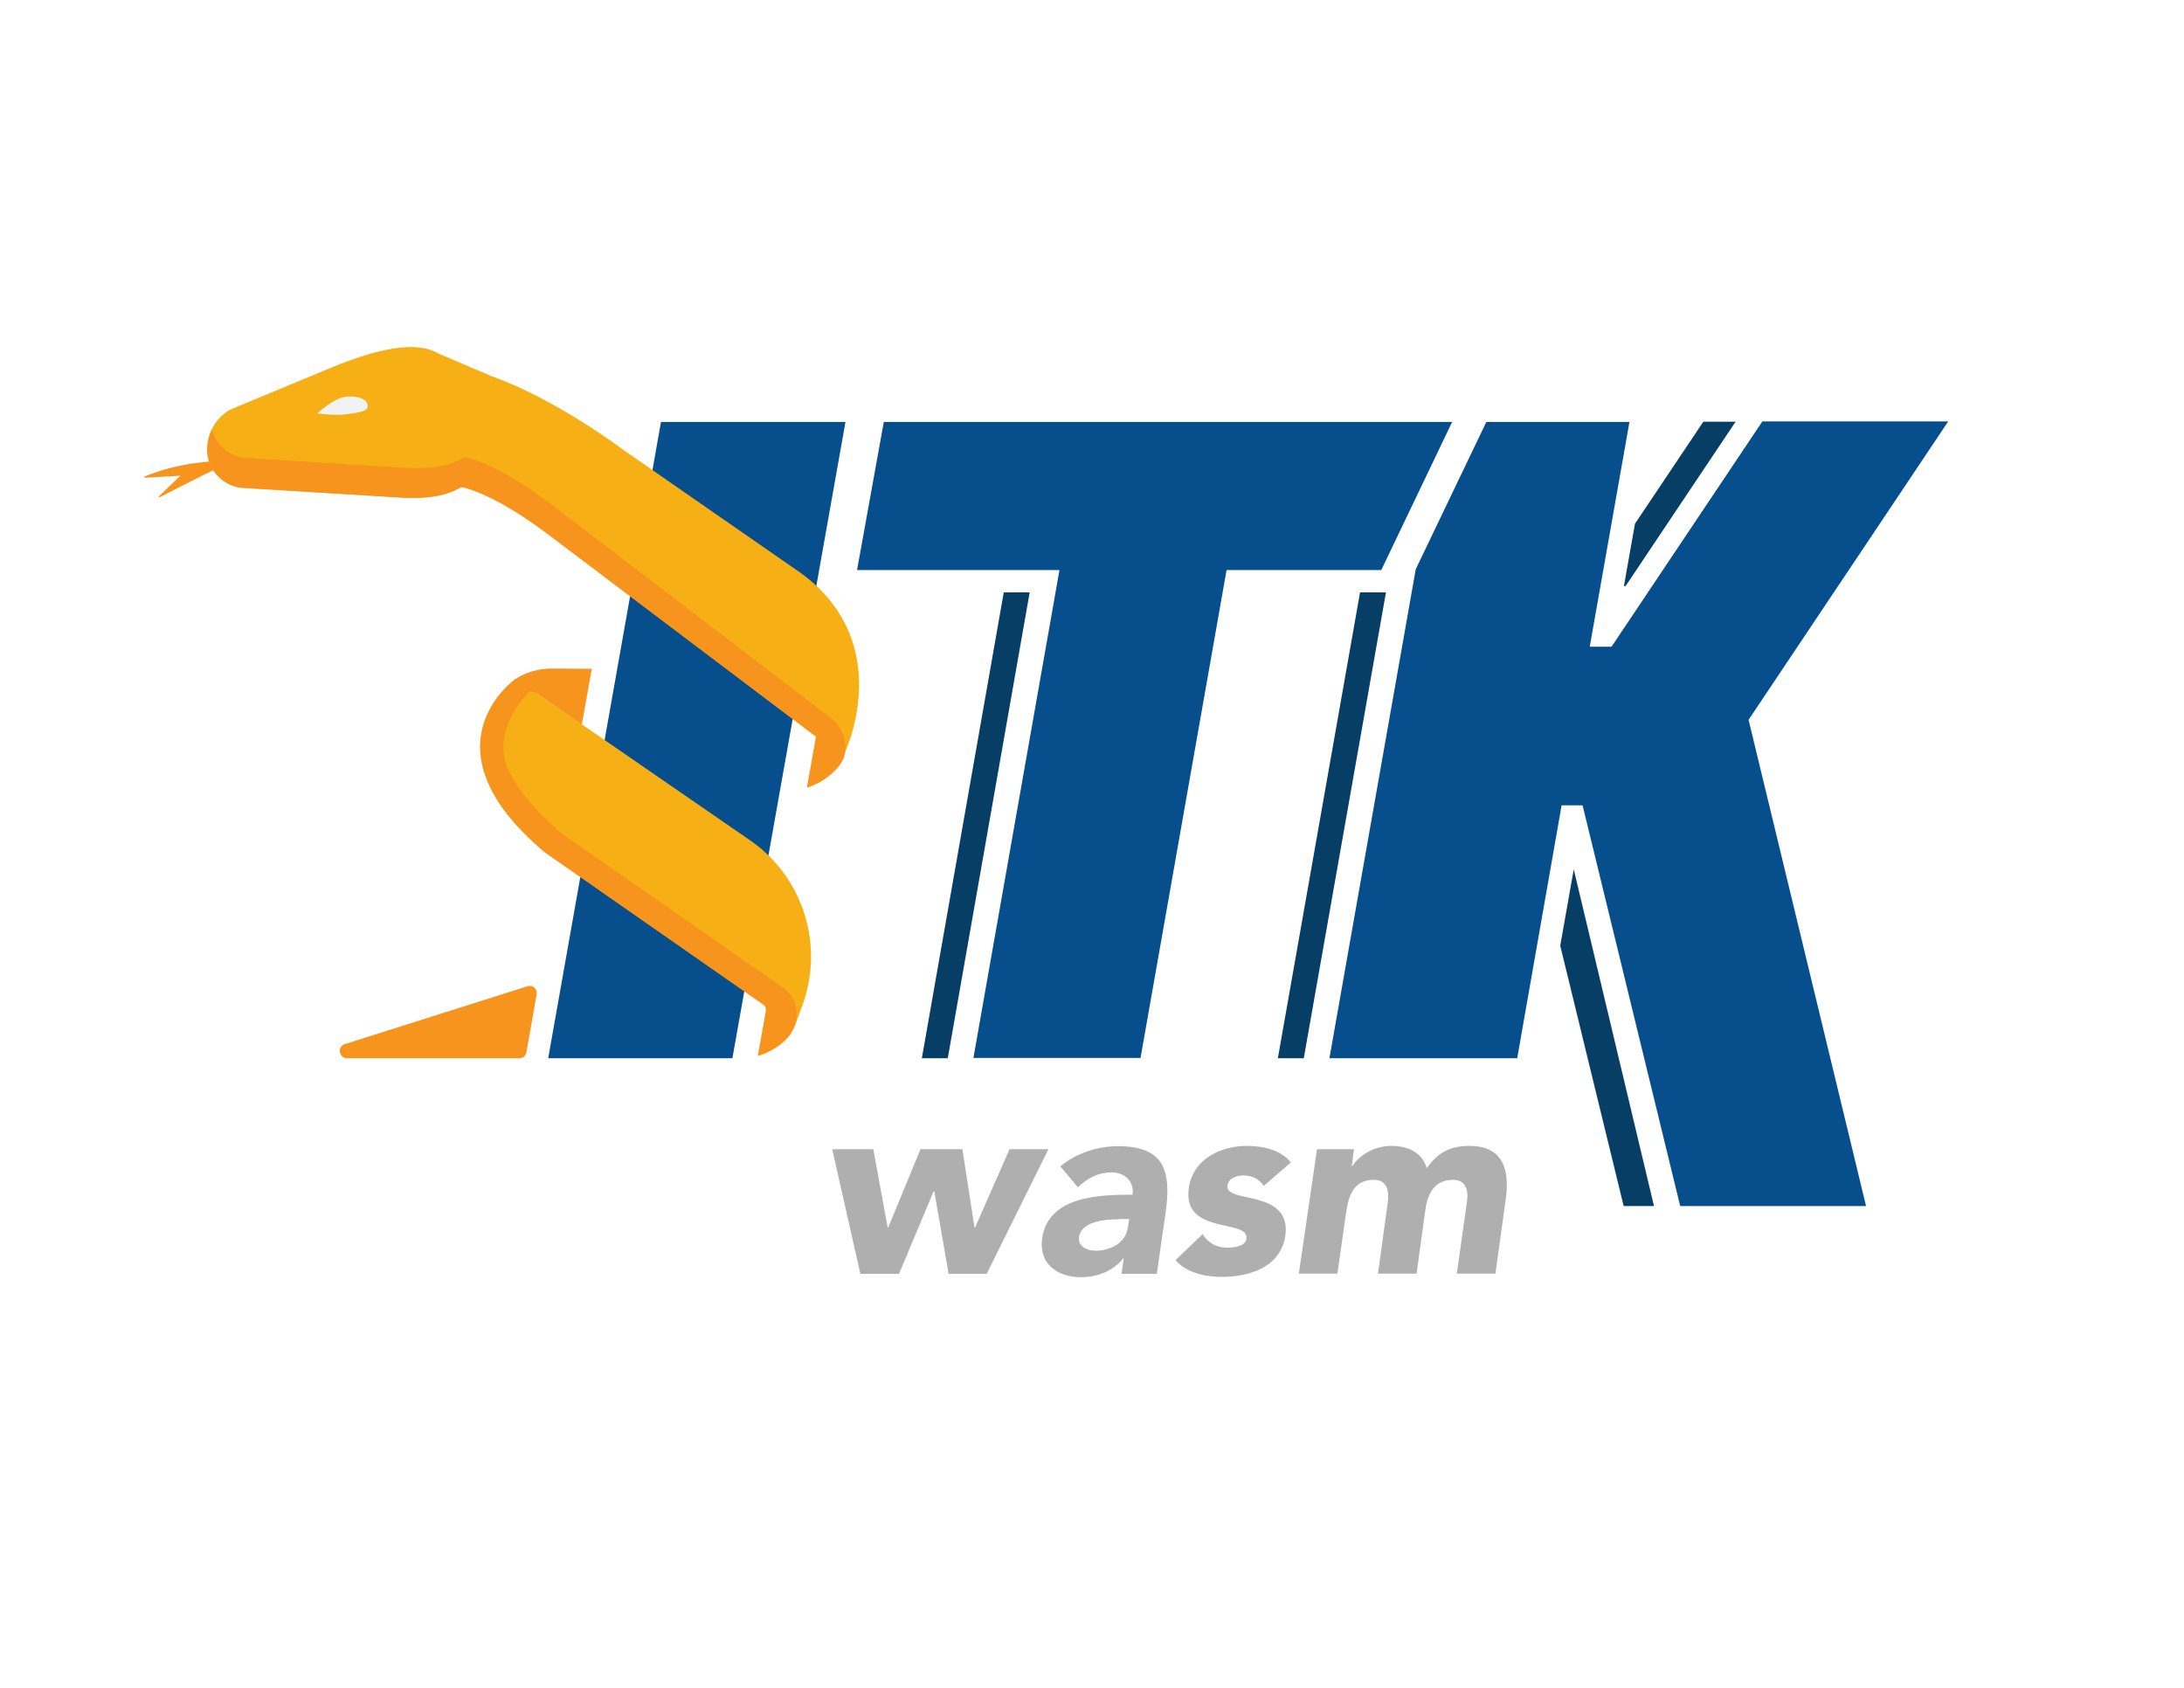
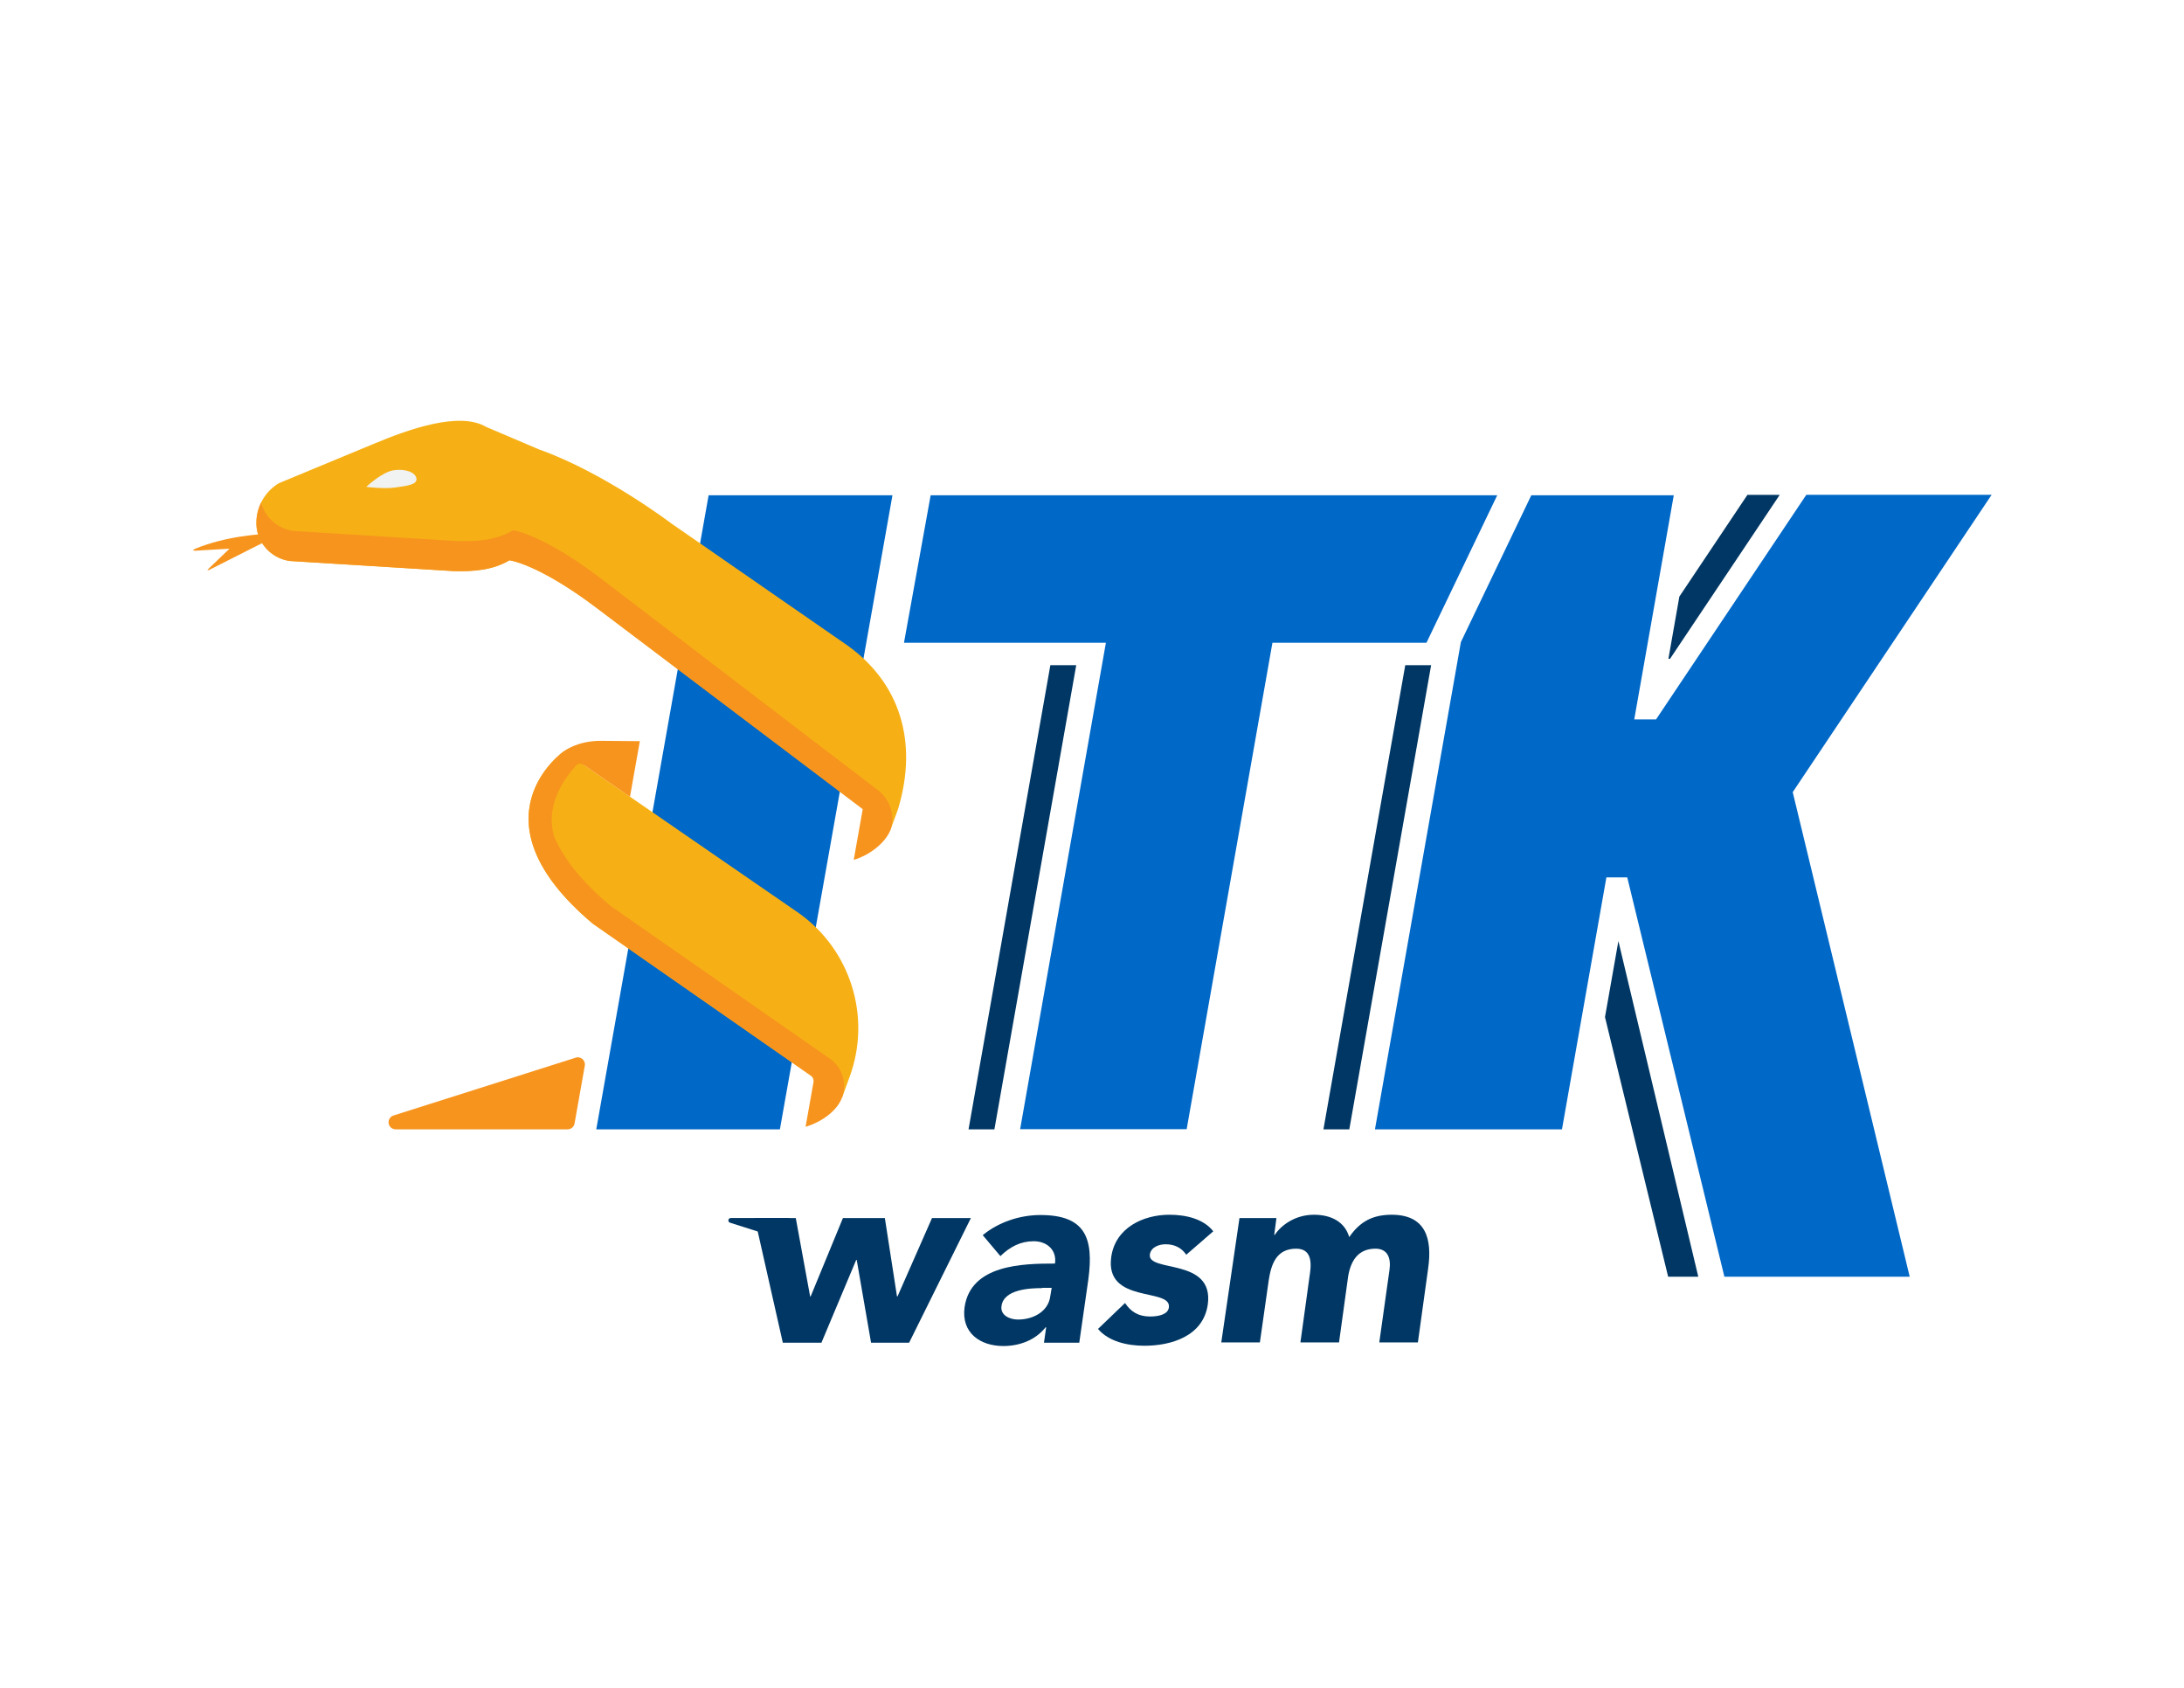
- <svg xmlns="http://www.w3.org/2000/svg" viewBox="0 0 792 612">
-   <path d="M301.8 416.7h14.9l5.2 28.4h.2l11.7-28.4H349l4.4 28.4h.2l12.5-28.4h14.1l-22.4 45.2H344l-5.2-30h-.2l-12.6 30h-14l-10.2-45.2zm105.7 39.6h-.2c-3.8 4.8-9.7 6.8-15.3 6.8-8.5 0-15.3-4.8-14.1-14 2.2-15.6 21.2-15.9 32.8-15.9.7-4.9-2.9-8.1-7.7-8.1-4.6 0-8.6 2-12.1 5.4l-6.4-7.6c5.8-4.8 13.6-7.3 20.9-7.3 16.3 0 19.4 8.3 17.4 23.3l-3.3 23h-12.8l.8-5.6zm-1.5-14.2c-4.3 0-13.9.4-14.7 6.5-.5 3.3 2.9 4.9 6 4.9 5.5 0 11-2.9 11.7-8.5l.5-3H406zm52.3-12.1c-1.7-2.5-4.2-3.8-7.5-3.8-2.3 0-5.3 1-5.7 3.7-.9 6.7 23.4 1 21 18.2-1.7 11.5-13.3 14.9-23 14.9-6.3 0-13-1.6-16.8-6.1l9.8-9.4c2.1 3.2 4.9 4.9 9.1 4.9 3.2 0 6.5-.8 6.8-3.3 1-7.3-23.3-1.1-20.9-18.3 1.5-10.6 11.6-15.3 21.1-15.3 6 0 12.4 1.5 15.9 6l-9.8 8.5zm19.3-13.3H491l-.8 6.1h.2c2.3-3.5 7.4-7.3 14.2-7.3 6.3 0 11.2 2.6 12.8 8.1 4-5.8 8.7-8.1 15.4-8.1 12.3 0 14.8 8.6 13.2 19.6l-3.7 26.7h-14l3.7-26.3c.6-4.2-.6-7.7-5.1-7.7-6.4 0-9 4.6-9.9 10.1l-3.3 23.9h-14l3.3-23.9c.5-3.3 1.6-10.1-4.8-10.1-7.3 0-9.1 5.7-10 11.5l-3.2 22.5h-14l6.6-45.1z" fill="#afafaf" />
-   <path d="M239.7 153l-40.9 230.7h66.8l41-230.7z" fill="#064f8c" />
-   <path d="M191.3 357.6l-66.3 21c-1.3.4-2.1 1.8-1.7 3.1h0c.3 1.2 1.3 2 2.5 2h62.6c1.3 0 2.3-.9 2.5-2.1l3.7-21c.4-2-1.4-3.6-3.3-3z" fill="#f7941d" />
-   <path d="M334.3 383.7h9.4l29.7-168.9H364zm129.1 0h9.4l29.8-168.9h-9.4zm107.3-68.5l-4.9 27.7 23 94.4h11zm58.7-162.3h-11.7l-24.8 37-4 22.6h.6z" fill="#073e66" />
-   <path d="M526.6 153H320.5l-9.7 53.7h73.4L353 383.6h60.6l31.2-176.9h56.1z" fill="#064f8c" />
-   <path d="M187 246.1l85.6 59c18.8 13.4 26.3 37.7 18.4 59.4l-2.8 7.6-90.7-63.2C152 270.6 187 246.1 187 246.1z" fill="#f6b015" />
-   <path d="M706.5 152.8h-67.4l-54.7 81.7h-7.9l14.4-81.5H539l-25.6 53.4-31.3 177.3h68.1l16.1-91.7h7.6l35.4 145.3h67.4L634.1 261z" fill="#064f8c" />
-   <path d="M53.1 173.2l12.3-.7-7.4 7.1c-.8.8-.7 1 .3.5 6.3-3.3 26.2-13.2 26.2-13.2-8.5.1-20.8 1.2-31.6 5.7-1.1.3-1 .6.2.6z" fill="#f7941d" />
-   <path d="M290.3 207.7l-64-44.4s-24.5-18.6-48.3-27l-19.2-8.2c-9.7-5.8-28.1.7-41.1 6.2l-34.4 14.3c-5.3 3.1-8.4 8.9-8.2 15v.1c.3 6.7 5.5 12.1 12.1 13.1l59.6 3.7c7.7.2 14.3-.3 20.4-3.9h0s10.3 1.2 31.6 17.2h0l107 80.7h.1l2.7-7.5c7.5-24.7.4-45.9-18.3-59.3z" fill="#f6b015" />
-   <path d="M301.4 260.4L200.1 183h0c-21.2-16-31.6-17.2-31.6-17.2-6.1 3.6-12.6 4.1-20.4 3.9L88.5 166c-5.7-.8-10.3-5-11.6-10.3-1.2 2.5-1.8 5.2-1.7 8v.1c.3 6.5 5.2 11.8 11.5 13 .4.1.8.1 1.2.1l59 3.6c7.5.2 14.3-.3 20.4-3.9 0 0 10.3 1.2 31.6 17.2h0l97 73.3-3.3 18.5c5.7-1.7 11.4-6.1 13.4-10.8v-.1c1.6-5.2-.2-11-4.6-14.3z" fill="#f7941d" />
-   <path d="M115.1 149.9s5.7-5.4 10-6 7.9.7 8.3 3c.3 2.3-3.4 2.7-7.7 3.3-4.2.6-10.6-.3-10.6-.3z" fill="#f1f2f2" />
-   <path d="M283.8 358L204 302.4c-11-9.2-17.3-17.7-20.5-25.1-1.9-6.2-1.7-15.3 8-26.1.8-.8 1.7-.8 3.6.5h0l15.9 11 3.6-20.2-14.3-.1c-8.4 0-13.3 3.8-13.3 3.8s-35 24.5 10.5 62.8l79.2 55.2c.8.6 1.2 1.5 1 2.5l-2.9 16.2c5.7-1.7 11.5-5.7 13.3-10.7 2-5.3.2-11.1-4.3-14.2z" fill="#f7941d" />
+ <svg xmlns="http://www.w3.org/2000/svg" id="Layer_1" data-name="Layer 1" viewBox="0 0 792 612">
+   <defs>
+     <style>
+       .cls-1 {
+         fill: #003764;
+       }
+ 
+       .cls-1, .cls-2, .cls-3, .cls-4, .cls-5 {
+         stroke-width: 0px;
+       }
+ 
+       .cls-2 {
+         fill: #f7941d;
+       }
+ 
+       .cls-3 {
+         fill: #f6b015;
+       }
+ 
+       .cls-4 {
+         fill: #0068c7;
+       }
+ 
+       .cls-5 {
+         fill: #f1f2f2;
+       }
+     </style>
+   </defs>
+   <g>
+     <path class="cls-1" d="M273.68,441.66h14.9l5.2,28.4h.2l11.7-28.4h15.2l4.4,28.4h.2l12.5-28.4h14.1l-22.4,45.2h-13.8l-5.2-30h-.2l-12.6,30h-14l-10.2-45.2Z" />
+     <path class="cls-1" d="M379.38,481.26h-.2c-3.8,4.8-9.7,6.8-15.3,6.8-8.5,0-15.3-4.8-14.1-14,2.2-15.6,21.2-15.9,32.8-15.9.7-4.9-2.9-8.1-7.7-8.1s-8.6,2-12.1,5.4l-6.4-7.6c5.8-4.8,13.6-7.3,20.9-7.3,16.3,0,19.4,8.3,17.4,23.3l-3.3,23h-12.8l.8-5.6ZM377.88,467.06c-4.3,0-13.9.4-14.7,6.5-.5,3.3,2.9,4.9,6,4.9,5.5,0,11-2.9,11.7-8.5l.5-3h-3.5v.1Z" />
+     <path class="cls-1" d="M430.18,454.96c-1.7-2.5-4.2-3.8-7.5-3.8-2.3,0-5.3,1-5.7,3.7-.9,6.7,23.4,1,21,18.2-1.7,11.5-13.3,14.9-23,14.9-6.3,0-13-1.6-16.8-6.1l9.8-9.4c2.1,3.2,4.9,4.9,9.1,4.9,3.2,0,6.5-.8,6.8-3.3,1-7.3-23.3-1.1-20.9-18.3,1.5-10.6,11.6-15.3,21.1-15.3,6,0,12.4,1.5,15.9,6l-9.8,8.5Z" />
+     <path class="cls-1" d="M449.48,441.66h13.4l-.8,6.1h.2c2.3-3.5,7.4-7.3,14.2-7.3,6.3,0,11.2,2.6,12.8,8.1,4-5.8,8.7-8.1,15.4-8.1,12.3,0,14.8,8.6,13.2,19.6l-3.7,26.7h-14l3.7-26.3c.6-4.2-.6-7.7-5.1-7.7-6.4,0-9,4.6-9.9,10.1l-3.3,23.9h-14l3.3-23.9c.5-3.3,1.6-10.1-4.8-10.1-7.3,0-9.1,5.7-10,11.5l-3.2,22.5h-14l6.6-45.1Z" />
+   </g>
+   <polygon class="cls-4" points="256.97 179.58 216.23 409.49 282.82 409.49 323.64 179.58 256.97 179.58" />
+   <path class="cls-2" d="M208.76,383.51l-66.06,20.96c-1.29.41-2.05,1.76-1.72,3.07h0c.29,1.15,1.32,1.95,2.5,1.95h62.35c1.25,0,2.32-.9,2.53-2.13l3.71-20.96c.34-1.91-1.47-3.49-3.31-2.9Z" />
+   <polygon class="cls-1" points="351.23 409.49 360.61 409.49 390.28 241.19 380.9 241.19 351.23 409.49" />
+   <polygon class="cls-1" points="479.93 409.49 489.31 409.49 518.98 241.19 509.6 241.19 479.93 409.49" />
+   <polygon class="cls-1" points="586.89 341.21 582.03 368.79 604.93 462.92 615.86 462.92 586.89 341.21" />
+   <polygon class="cls-1" points="645.39 179.43 633.68 179.43 609 216.31 605.03 238.87 605.62 238.87 645.39 179.43" />
+   <polygon class="cls-4" points="542.95 179.58 337.49 179.58 327.82 233.06 401.04 233.06 369.94 409.44 430.33 409.44 461.43 233.06 517.29 233.06 542.95 179.58" />
+   <path class="cls-3" d="M204.5,272.38l85.34,58.81c18.7,13.38,26.18,37.57,18.3,59.17l-2.75,7.54-90.39-62.96c-45.4-38.17-10.5-62.56-10.5-62.56Z" />
+   <polygon class="cls-4" points="722.23 179.42 655.03 179.42 600.55 260.85 592.64 260.85 606.97 179.58 555.31 179.58 529.77 232.81 498.61 409.49 566.43 409.49 582.54 318.12 590.1 318.12 625.33 462.92 692.53 462.92 650.11 287.22 722.23 179.42" />
+   <path class="cls-2" d="M70.98,199.67l12.24-.72-7.41,7.1c-.82.79-.67.97.34.45,6.32-3.25,26.13-13.18,26.13-13.18-8.49.13-20.69,1.23-31.47,5.65-1.06.43-.97.77.16.7Z" />
+   <path class="cls-3" d="M307.41,234.1l-63.81-44.2s-24.38-18.53-48.1-26.93c-.01,0-19.12-8.14-19.12-8.14h0c-9.72-5.76-28.01.72-40.94,6.14,0,0-34.29,14.22-34.29,14.22-5.25,3.14-8.38,8.88-8.16,15,0,.05,0,.1,0,.15.29,6.65,5.45,12.07,12.03,13.06l59.41,3.67c7.69.19,14.21-.35,20.33-3.92h0s10.29,1.21,31.46,17.17h0s106.64,80.43,106.64,80.43c.04.03.1.01.12-.04l2.72-7.44c7.39-24.65.4-45.79-18.3-59.17Z" />
+   <path class="cls-2" d="M318.48,286.59l-100.97-77.16h0c-21.17-15.97-31.46-17.17-31.46-17.17-6.12,3.58-12.51,4.1-20.33,3.92l-59.41-3.67c-5.64-.84-10.22-4.95-11.61-10.29-1.2,2.44-1.82,5.18-1.71,7.99,0,.05,0,.1,0,.15.28,6.44,5.14,11.74,11.42,12.95.4.08.81.12,1.22.14l58.8,3.63c7.46.21,14.21-.35,20.33-3.92,0,0,10.29,1.21,31.46,17.17h0s96.64,73.06,96.64,73.06l-3.27,18.4c5.72-1.7,11.38-6.07,13.31-10.8,0,0,.02-.04.05-.13,1.71-5.22-.12-10.94-4.49-14.28Z" />
+   <path class="cls-5" d="M132.82,176.53s5.73-5.41,9.96-6.02,7.92.74,8.24,2.99c.32,2.26-3.4,2.65-7.63,3.26-4.24.61-10.57-.23-10.57-.23Z" />
+   <path class="cls-2" d="M300.96,383.88l-79.52-55.39c-10.94-9.2-17.21-17.59-20.44-25.04-1.86-6.14-1.65-15.27,8.02-25.99.81-.79,1.67-.81,3.57.5h0s15.87,10.93,15.87,10.93l3.57-20.15-14.29-.12c-8.42,0-13.24,3.76-13.24,3.76,0,0-34.9,24.39,10.5,62.56l78.95,55c.81.56,1.21,1.54,1.04,2.51l-2.86,16.12c5.72-1.7,11.44-5.71,13.25-10.67,1.88-5.13.06-10.89-4.42-14.01Z" />
+   <path class="cls-1" d="M286.88,450.37l-22.15-7.03c-.43-.14-.69-.59-.58-1.03h0c.1-.38.44-.66.84-.66h20.9c.42,0,.78.3.85.71l1.25,7.03c.11.64-.49,1.17-1.11.97Z" />
</svg>
